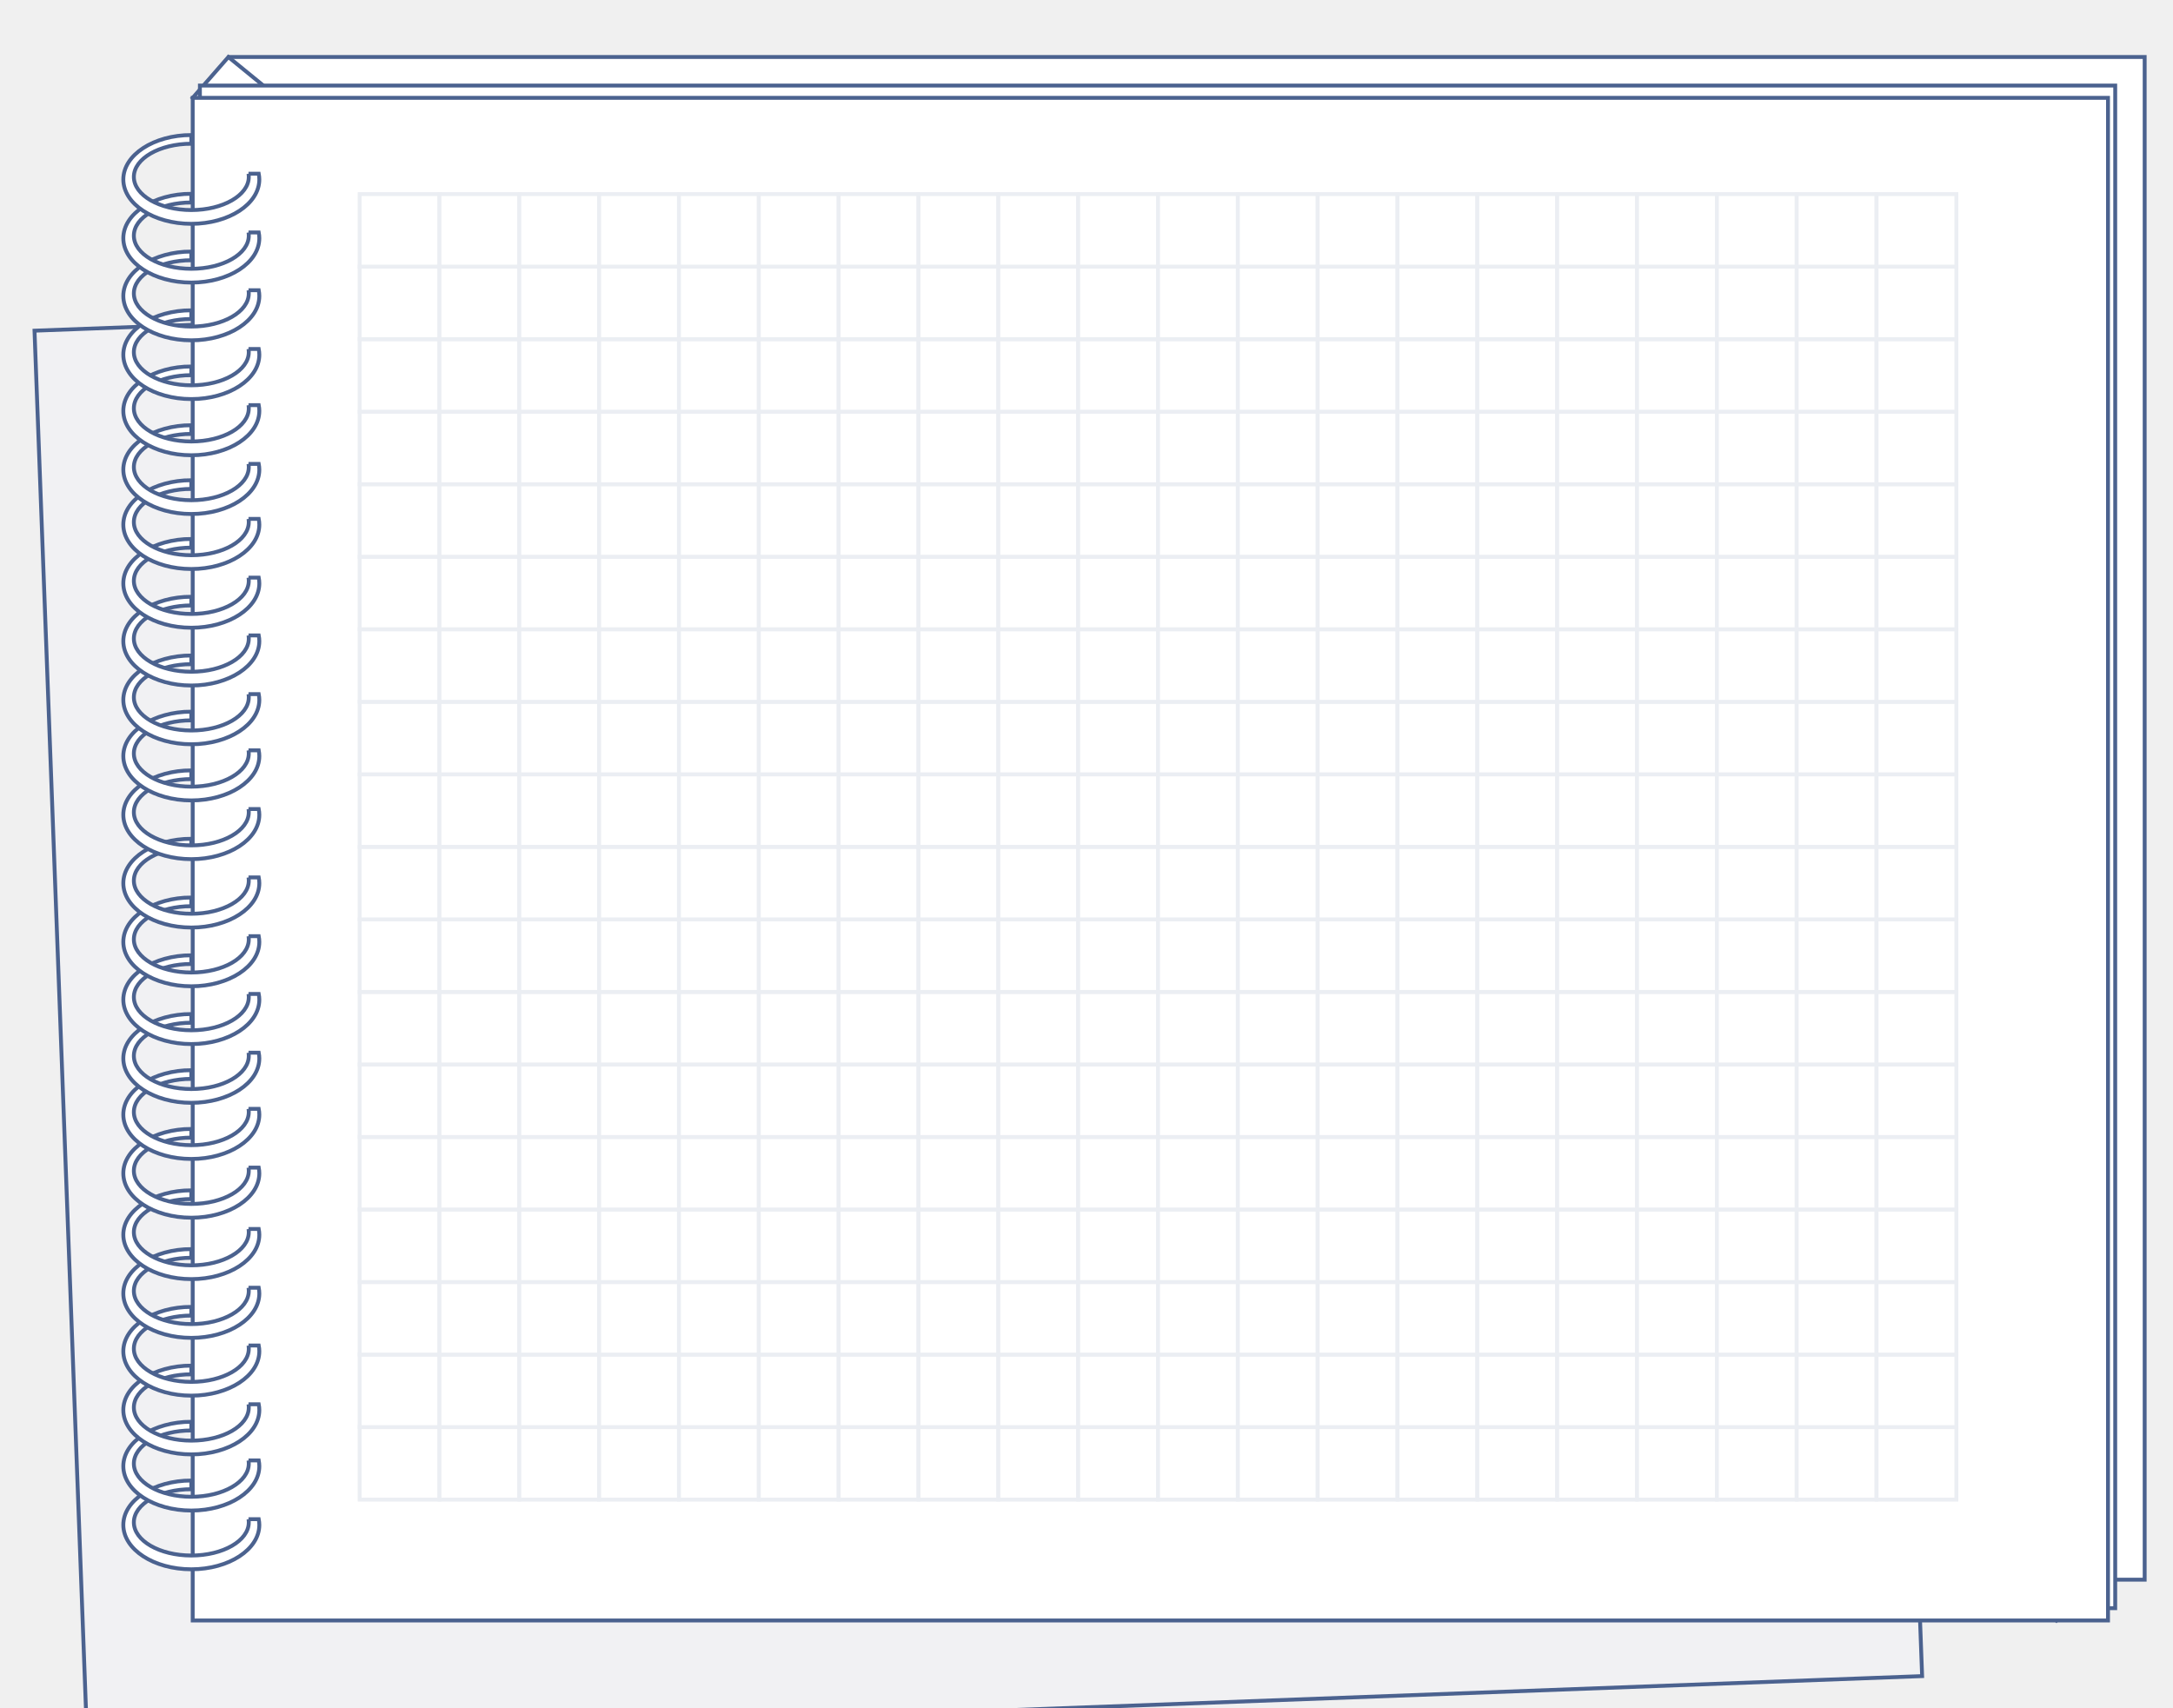
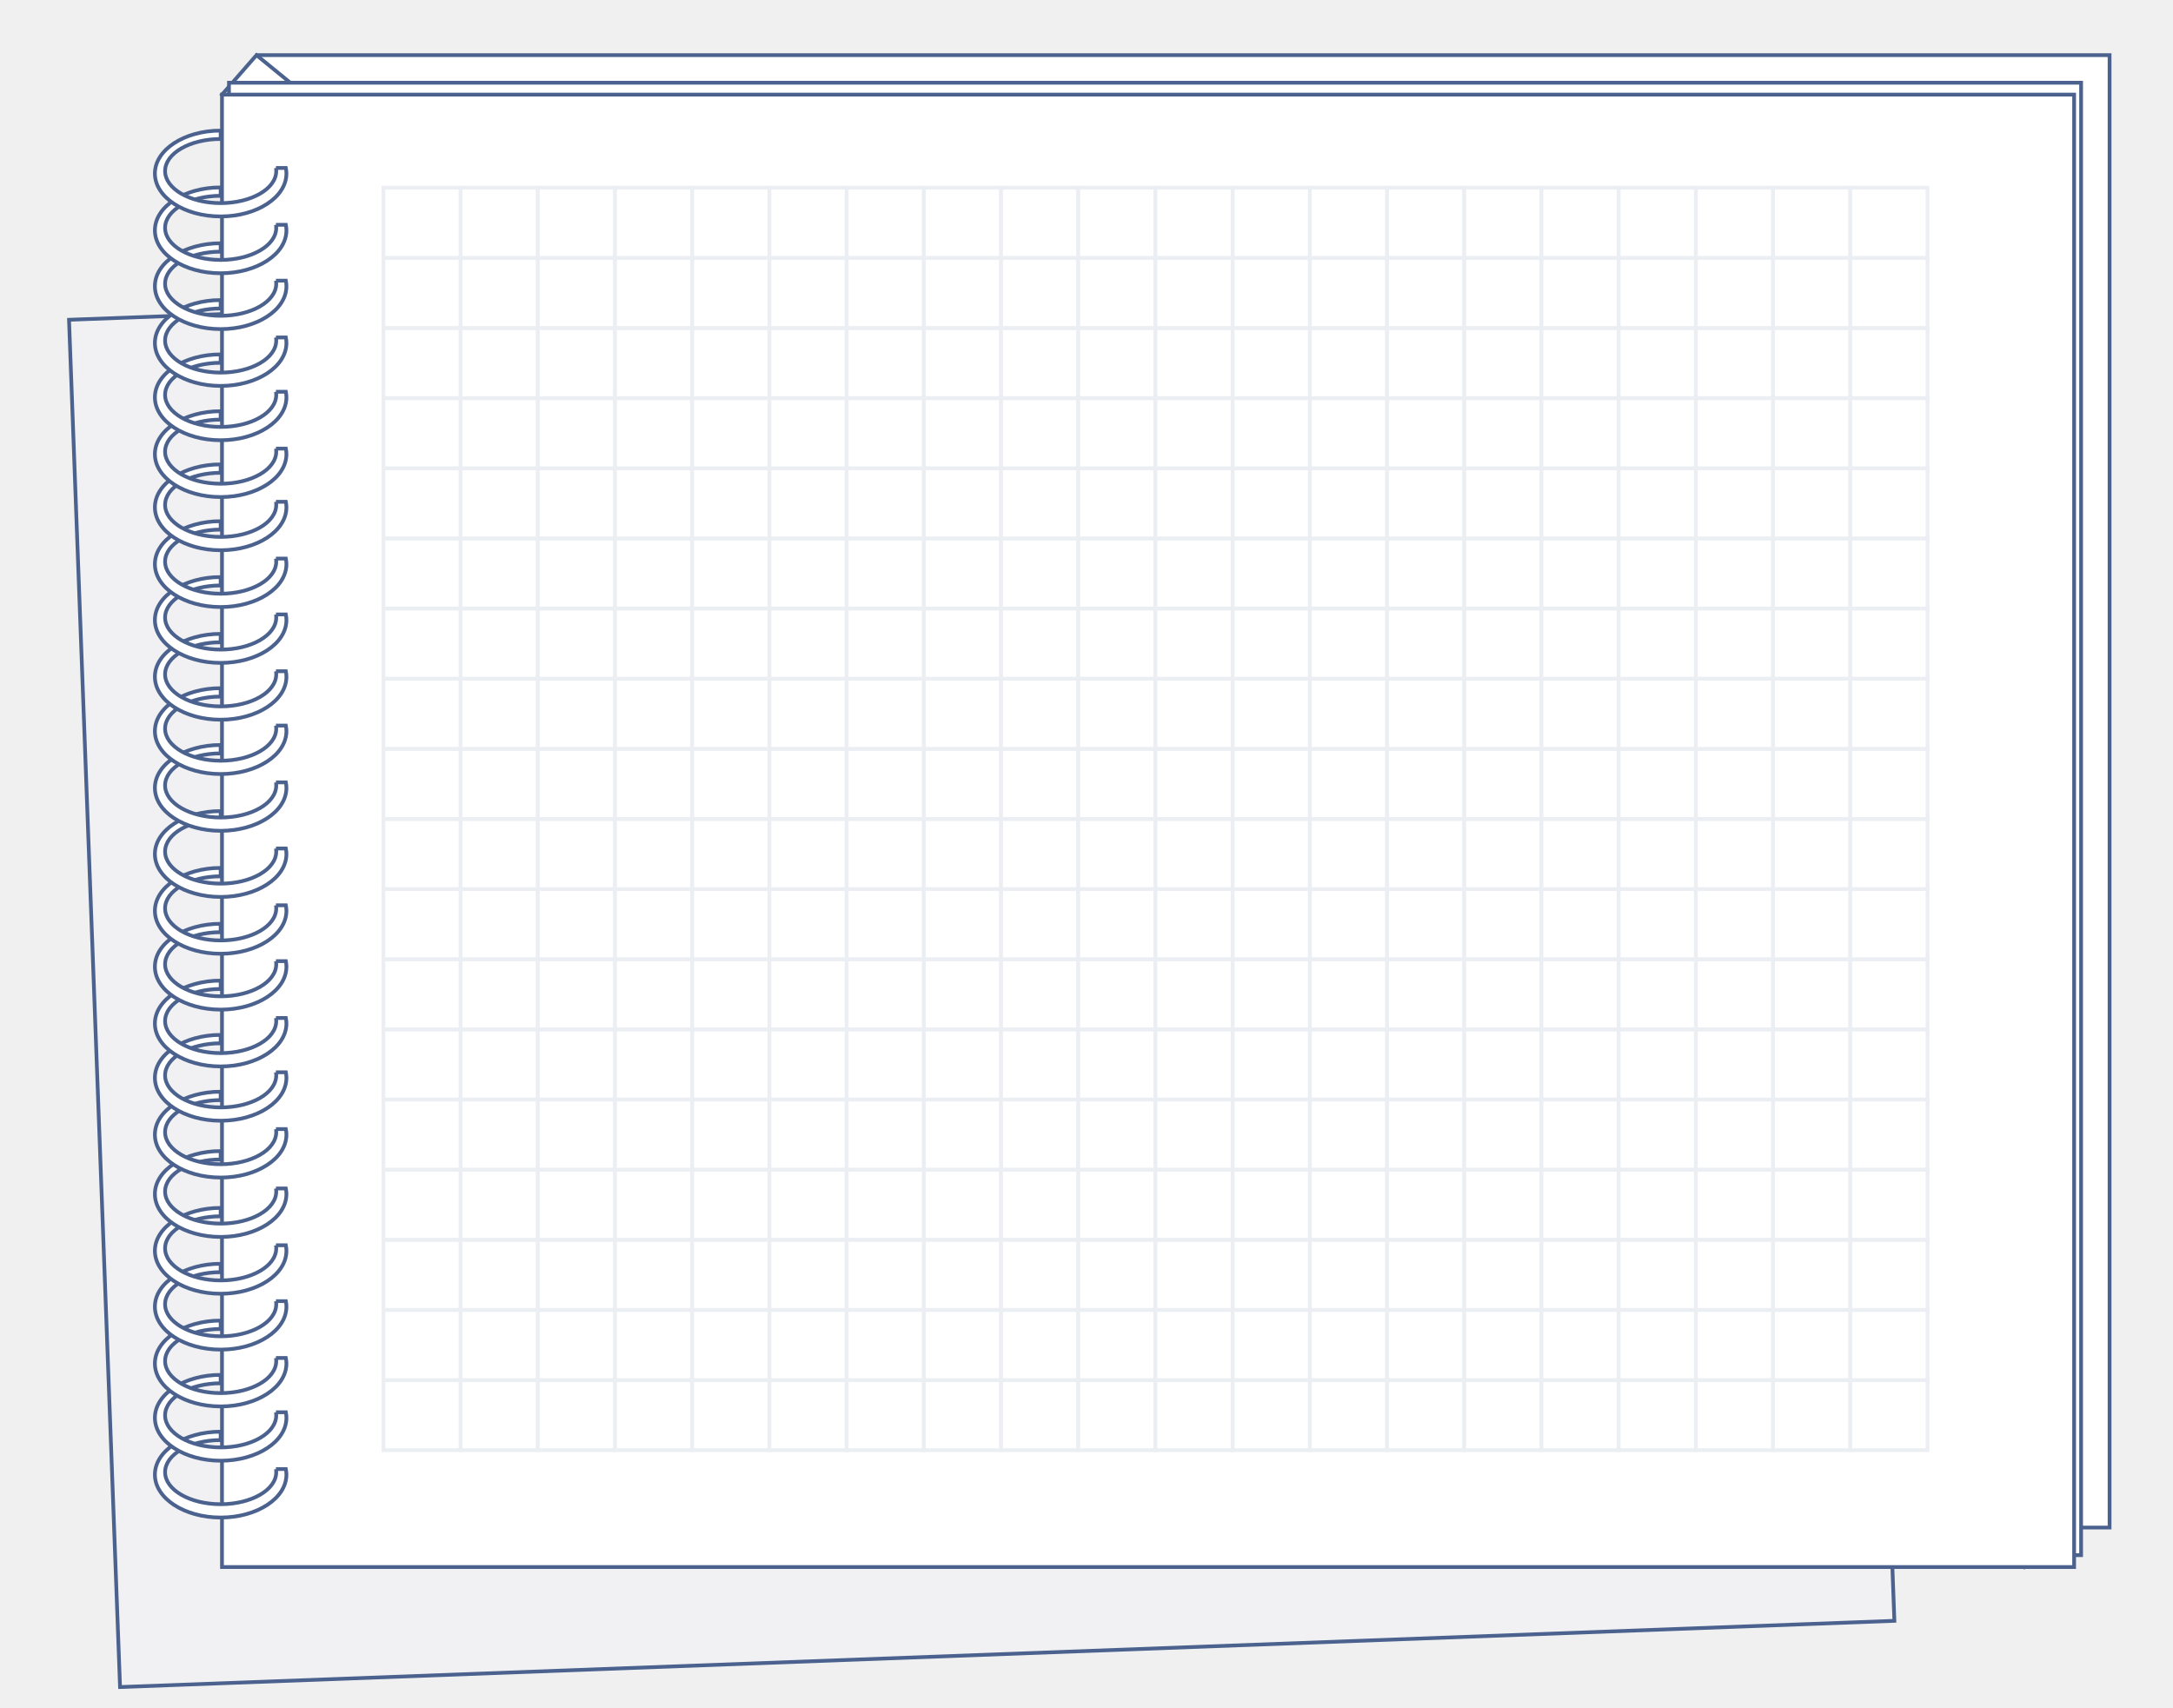
- <svg xmlns="http://www.w3.org/2000/svg" id="_2常見問題筆記本" data-name="2常見問題筆記本" viewBox="500 80 1120 880">
+ <svg xmlns="http://www.w3.org/2000/svg" id="_2常見問題筆記本" data-name="2常見問題筆記本" viewBox="481 80 1158.2 910">
  <defs>
    <style>
      .cls-1 {
        opacity: .11;
      }

      .cls-2 {
        fill: #f1f1f3;
      }

      .cls-2, .cls-3 {
        stroke: #4b628f;
        stroke-miterlimit: 10;
        stroke-width: 2px;
      }

      .cls-3 {
        fill: #fff;
      }
    </style>
  </defs>
  <rect id="_底板" data-name="底板" class="cls-2" x="639.61" y="123.98" width="729.25" height="946.37" transform="translate(444.9462 1622.967) rotate(-92.1374)" />
  <rect id="_書底" data-name="書底" class="cls-3" x="719.41" y="8.18" width="784.79" height="987.18" transform="translate(610.0366 1613.58) rotate(-90)" />
  <polygon id="_厚度" data-name="厚度" class="cls-3" points="1578.27 894.17 1559.87 915.22 599.31 130.43 617.71 109.38 1578.27 894.17" />
  <rect id="_書頁" data-name="書頁" class="cls-3" x="704.23" y="22.89" width="784.79" height="987.18" transform="translate(580.1453 1613.111) rotate(-90)" />
  <rect id="_外框" data-name="外框" class="cls-3" x="700.51" y="29.24" width="784.79" height="987.18" transform="translate(570.0791 1615.728) rotate(-90)" />
  <g id="_線圈" data-name="線圈">
    <path class="cls-3" d="M628.09,863c.09.54.14,1.09.14,1.64,0,9.44-13.26,17.09-29.62,17.09s-29.62-7.65-29.62-17.09,13.26-17.09,29.62-17.09v-4.48c-19.36,0-35.05,10.24-35.05,22.88s15.69,22.88,35.05,22.88,35.05-10.24,35.05-22.88c0-1-.11-1.98-.3-2.95h-5.28Z" />
    <path class="cls-3" d="M628.09,832.72c.09.54.14,1.09.14,1.64,0,9.44-13.26,17.09-29.62,17.09s-29.62-7.65-29.62-17.09,13.26-17.09,29.62-17.09v-4.48c-19.36,0-35.05,10.24-35.05,22.88s15.69,22.88,35.05,22.88,35.05-10.24,35.05-22.88c0-1-.11-1.98-.3-2.95h-5.28Z" />
    <path class="cls-3" d="M628.09,803.78c.09.54.14,1.09.14,1.64,0,9.44-13.26,17.09-29.62,17.09s-29.62-7.65-29.62-17.09,13.26-17.09,29.62-17.09v-4.48c-19.36,0-35.05,10.24-35.05,22.88s15.69,22.88,35.05,22.88,35.05-10.24,35.05-22.88c0-1-.11-1.98-.3-2.95h-5.28Z" />
    <path class="cls-3" d="M628.09,773.5c.09.54.14,1.09.14,1.64,0,9.44-13.26,17.09-29.62,17.09s-29.62-7.65-29.62-17.09,13.26-17.09,29.62-17.09v-4.48c-19.36,0-35.05,10.24-35.05,22.88s15.69,22.88,35.05,22.88,35.05-10.24,35.05-22.88c0-1-.11-1.98-.3-2.95h-5.28Z" />
    <path class="cls-3" d="M628.09,743.72c.09.54.14,1.09.14,1.64,0,9.44-13.26,17.09-29.62,17.09s-29.62-7.65-29.62-17.09,13.26-17.09,29.62-17.09v-4.48c-19.36,0-35.05,10.24-35.05,22.88s15.69,22.88,35.05,22.88,35.05-10.24,35.05-22.88c0-1-.11-1.98-.3-2.95h-5.28Z" />
    <path class="cls-3" d="M628.09,713.44c.09.54.14,1.09.14,1.64,0,9.44-13.26,17.09-29.62,17.09s-29.62-7.65-29.62-17.09,13.26-17.09,29.62-17.09v-4.48c-19.36,0-35.05,10.24-35.05,22.88s15.69,22.88,35.05,22.88,35.05-10.24,35.05-22.88c0-1-.11-1.98-.3-2.95h-5.28Z" />
    <path class="cls-3" d="M628.09,681.79c.09.54.14,1.09.14,1.64,0,9.44-13.26,17.09-29.62,17.09s-29.62-7.65-29.62-17.09,13.26-17.09,29.62-17.09v-4.48c-19.36,0-35.05,10.24-35.05,22.88s15.69,22.88,35.05,22.88,35.05-10.24,35.05-22.88c0-1-.11-1.98-.3-2.95h-5.28Z" />
    <path class="cls-3" d="M628.09,651.51c.09.54.14,1.09.14,1.64,0,9.44-13.26,17.09-29.62,17.09s-29.62-7.65-29.62-17.09,13.26-17.09,29.62-17.09v-4.48c-19.36,0-35.05,10.24-35.05,22.88s15.69,22.88,35.05,22.88,35.05-10.24,35.05-22.88c0-1-.11-1.98-.3-2.95h-5.28Z" />
    <path class="cls-3" d="M628.09,622.57c.09.54.14,1.09.14,1.64,0,9.44-13.26,17.09-29.62,17.09s-29.62-7.65-29.62-17.09,13.26-17.09,29.62-17.09v-4.48c-19.36,0-35.05,10.24-35.05,22.88s15.69,22.88,35.05,22.88,35.05-10.24,35.05-22.88c0-1-.11-1.98-.3-2.95h-5.28Z" />
    <path class="cls-3" d="M628.09,592.29c.09.54.14,1.09.14,1.64,0,9.44-13.26,17.09-29.62,17.09s-29.62-7.65-29.62-17.09,13.26-17.09,29.62-17.09v-4.48c-19.36,0-35.05,10.24-35.05,22.88s15.69,22.88,35.05,22.88,35.05-10.24,35.05-22.88c0-1-.11-1.98-.3-2.95h-5.28Z" />
    <path class="cls-3" d="M628.09,562.51c.09.54.14,1.09.14,1.64,0,9.44-13.26,17.09-29.62,17.09s-29.62-7.65-29.62-17.09,13.26-17.09,29.62-17.09v-4.48c-19.36,0-35.05,10.24-35.05,22.88s15.69,22.88,35.05,22.88,35.05-10.24,35.05-22.88c0-1-.11-1.98-.3-2.95h-5.28Z" />
    <path class="cls-3" d="M628.09,532.23c.09.54.14,1.09.14,1.64,0,9.44-13.26,17.09-29.62,17.09s-29.62-7.65-29.62-17.09,13.26-17.09,29.62-17.09v-4.48c-19.36,0-35.05,10.24-35.05,22.88s15.69,22.88,35.05,22.88,35.05-10.24,35.05-22.88c0-1-.11-1.98-.3-2.95h-5.28Z" />
    <path class="cls-3" d="M628.09,496.99c.09.54.14,1.09.14,1.64,0,9.44-13.26,17.09-29.62,17.09s-29.62-7.65-29.62-17.09,13.26-17.09,29.62-17.09v-4.48c-19.36,0-35.05,10.24-35.05,22.88s15.69,22.88,35.05,22.88,35.05-10.24,35.05-22.88c0-1-.11-1.98-.3-2.95h-5.28Z" />
    <path class="cls-3" d="M628.09,466.72c.09.54.14,1.09.14,1.64,0,9.44-13.26,17.09-29.62,17.09s-29.62-7.65-29.62-17.09,13.26-17.09,29.62-17.09v-4.48c-19.36,0-35.05,10.24-35.05,22.88s15.69,22.88,35.05,22.88,35.05-10.24,35.05-22.88c0-1-.11-1.98-.3-2.95h-5.28Z" />
    <path class="cls-3" d="M628.09,437.77c.09.54.14,1.09.14,1.64,0,9.44-13.26,17.09-29.62,17.09s-29.62-7.65-29.62-17.09,13.26-17.09,29.62-17.09v-4.48c-19.36,0-35.05,10.24-35.05,22.88s15.69,22.88,35.05,22.88,35.05-10.24,35.05-22.88c0-1-.11-1.98-.3-2.95h-5.28Z" />
    <path class="cls-3" d="M628.09,407.49c.09.54.14,1.09.14,1.64,0,9.44-13.26,17.09-29.62,17.09s-29.62-7.65-29.62-17.09,13.26-17.09,29.62-17.09v-4.48c-19.36,0-35.05,10.24-35.05,22.88s15.69,22.88,35.05,22.88,35.05-10.24,35.05-22.88c0-1-.11-1.98-.3-2.95h-5.28Z" />
    <path class="cls-3" d="M628.09,377.71c.09.54.14,1.09.14,1.64,0,9.44-13.26,17.09-29.62,17.09s-29.62-7.65-29.62-17.09,13.26-17.09,29.62-17.09v-4.48c-19.36,0-35.05,10.24-35.05,22.88s15.69,22.88,35.05,22.88,35.05-10.24,35.05-22.88c0-1-.11-1.98-.3-2.95h-5.28Z" />
    <path class="cls-3" d="M628.09,347.44c.09.54.14,1.09.14,1.64,0,9.44-13.26,17.09-29.62,17.09s-29.62-7.65-29.62-17.09,13.26-17.09,29.62-17.09v-4.48c-19.36,0-35.05,10.24-35.05,22.88s15.69,22.88,35.05,22.88,35.05-10.24,35.05-22.88c0-1-.11-1.98-.3-2.95h-5.28Z" />
    <path class="cls-3" d="M628.09,319.09c.09.54.14,1.09.14,1.64,0,9.44-13.26,17.09-29.62,17.09s-29.62-7.65-29.62-17.09,13.26-17.09,29.62-17.09v-4.48c-19.36,0-35.05,10.24-35.05,22.88s15.69,22.88,35.05,22.88,35.05-10.24,35.05-22.88c0-1-.11-1.98-.3-2.95h-5.28Z" />
    <path class="cls-3" d="M628.09,288.81c.09.54.14,1.09.14,1.64,0,9.44-13.26,17.09-29.62,17.09s-29.62-7.65-29.62-17.09,13.26-17.09,29.62-17.09v-4.48c-19.36,0-35.05,10.24-35.05,22.88s15.69,22.88,35.05,22.88,35.05-10.24,35.05-22.88c0-1-.11-1.98-.3-2.95h-5.28Z" />
    <path class="cls-3" d="M628.09,259.86c.09.54.14,1.09.14,1.64,0,9.44-13.26,17.09-29.62,17.09s-29.62-7.65-29.62-17.09,13.26-17.09,29.62-17.09v-4.48c-19.36,0-35.05,10.24-35.05,22.88s15.69,22.88,35.05,22.88,35.05-10.24,35.05-22.88c0-1-.11-1.98-.3-2.95h-5.28Z" />
    <path class="cls-3" d="M628.09,229.58c.09.54.14,1.09.14,1.64,0,9.44-13.26,17.09-29.62,17.09s-29.62-7.65-29.62-17.09,13.26-17.09,29.62-17.09v-4.48c-19.36,0-35.05,10.24-35.05,22.88s15.69,22.88,35.05,22.88,35.05-10.24,35.05-22.88c0-1-.11-1.98-.3-2.95h-5.28Z" />
    <path class="cls-3" d="M628.09,199.81c.09.54.14,1.09.14,1.64,0,9.44-13.26,17.09-29.62,17.09s-29.62-7.65-29.62-17.09,13.26-17.09,29.62-17.09v-4.48c-19.36,0-35.05,10.24-35.05,22.88s15.69,22.88,35.05,22.88,35.05-10.24,35.05-22.88c0-1-.11-1.98-.3-2.95h-5.28Z" />
    <path class="cls-3" d="M628.09,169.53c.09.54.14,1.09.14,1.64,0,9.44-13.26,17.09-29.62,17.09s-29.62-7.65-29.62-17.09,13.26-17.09,29.62-17.09v-4.48c-19.36,0-35.05,10.24-35.05,22.88s15.69,22.88,35.05,22.88,35.05-10.24,35.05-22.88c0-1-.11-1.98-.3-2.95h-5.28Z" />
  </g>
  <g id="_格線" data-name="格線" class="cls-1">
    <rect class="cls-3" x="685.37" y="815.54" width="41.15" height="37.38" />
    <rect class="cls-3" x="685.37" y="778.16" width="41.15" height="37.38" />
    <rect class="cls-3" x="685.37" y="740.78" width="41.15" height="37.38" />
    <rect class="cls-3" x="685.37" y="703.39" width="41.15" height="37.38" />
    <rect class="cls-3" x="685.37" y="666.01" width="41.15" height="37.38" />
    <rect class="cls-3" x="685.37" y="628.63" width="41.15" height="37.38" />
    <rect class="cls-3" x="685.37" y="591.25" width="41.15" height="37.38" />
    <rect class="cls-3" x="685.37" y="553.87" width="41.15" height="37.38" />
    <rect class="cls-3" x="685.37" y="516.48" width="41.15" height="37.38" />
    <rect class="cls-3" x="685.37" y="479.1" width="41.15" height="37.38" />
    <rect class="cls-3" x="685.37" y="441.72" width="41.15" height="37.38" />
    <rect class="cls-3" x="685.37" y="404.34" width="41.15" height="37.38" />
    <rect class="cls-3" x="685.37" y="366.95" width="41.15" height="37.38" />
    <rect class="cls-3" x="685.37" y="329.57" width="41.15" height="37.38" />
    <rect class="cls-3" x="685.37" y="292.19" width="41.15" height="37.38" />
    <rect class="cls-3" x="685.37" y="254.81" width="41.15" height="37.38" />
    <rect class="cls-3" x="685.37" y="217.42" width="41.15" height="37.38" />
    <rect class="cls-3" x="685.37" y="180.04" width="41.15" height="37.38" />
    <rect class="cls-3" x="726.51" y="815.54" width="41.15" height="37.38" />
    <rect class="cls-3" x="726.51" y="778.16" width="41.15" height="37.38" />
    <rect class="cls-3" x="726.51" y="740.78" width="41.15" height="37.38" />
    <rect class="cls-3" x="726.51" y="703.39" width="41.15" height="37.38" />
    <rect class="cls-3" x="726.51" y="666.01" width="41.15" height="37.38" />
    <rect class="cls-3" x="726.51" y="628.63" width="41.15" height="37.38" />
    <rect class="cls-3" x="726.51" y="591.25" width="41.15" height="37.38" />
    <rect class="cls-3" x="726.51" y="553.87" width="41.15" height="37.38" />
    <rect class="cls-3" x="726.51" y="516.48" width="41.15" height="37.38" />
    <rect class="cls-3" x="726.51" y="479.1" width="41.15" height="37.38" />
    <rect class="cls-3" x="726.51" y="441.72" width="41.15" height="37.38" />
    <rect class="cls-3" x="726.51" y="404.34" width="41.15" height="37.38" />
    <rect class="cls-3" x="726.51" y="366.95" width="41.15" height="37.38" />
    <rect class="cls-3" x="726.51" y="329.57" width="41.15" height="37.38" />
    <rect class="cls-3" x="726.51" y="292.19" width="41.15" height="37.38" />
    <rect class="cls-3" x="726.51" y="254.81" width="41.15" height="37.38" />
    <rect class="cls-3" x="726.51" y="217.42" width="41.15" height="37.38" />
    <rect class="cls-3" x="726.51" y="180.04" width="41.15" height="37.38" />
    <rect class="cls-3" x="767.66" y="815.54" width="41.15" height="37.38" />
    <rect class="cls-3" x="767.66" y="778.16" width="41.15" height="37.38" />
    <rect class="cls-3" x="767.66" y="740.78" width="41.15" height="37.38" />
    <rect class="cls-3" x="767.66" y="703.39" width="41.15" height="37.38" />
    <rect class="cls-3" x="767.66" y="666.01" width="41.15" height="37.38" />
    <rect class="cls-3" x="767.66" y="628.63" width="41.15" height="37.38" />
    <rect class="cls-3" x="767.66" y="591.25" width="41.15" height="37.38" />
    <rect class="cls-3" x="767.66" y="553.87" width="41.15" height="37.38" />
    <rect class="cls-3" x="767.66" y="516.48" width="41.15" height="37.38" />
    <rect class="cls-3" x="767.66" y="479.1" width="41.15" height="37.38" />
    <rect class="cls-3" x="767.66" y="441.72" width="41.15" height="37.38" />
    <rect class="cls-3" x="767.66" y="404.34" width="41.15" height="37.38" />
    <rect class="cls-3" x="767.66" y="366.95" width="41.15" height="37.38" />
    <rect class="cls-3" x="767.66" y="329.57" width="41.15" height="37.38" />
    <rect class="cls-3" x="767.66" y="292.19" width="41.15" height="37.38" />
    <rect class="cls-3" x="767.66" y="254.81" width="41.15" height="37.38" />
    <rect class="cls-3" x="767.66" y="217.42" width="41.15" height="37.38" />
    <rect class="cls-3" x="767.66" y="180.04" width="41.15" height="37.38" />
    <rect class="cls-3" x="808.81" y="815.54" width="41.15" height="37.38" />
    <rect class="cls-3" x="808.81" y="778.16" width="41.15" height="37.38" />
    <rect class="cls-3" x="808.81" y="740.78" width="41.15" height="37.38" />
    <rect class="cls-3" x="808.81" y="703.39" width="41.15" height="37.38" />
    <rect class="cls-3" x="808.81" y="666.01" width="41.15" height="37.38" />
    <rect class="cls-3" x="808.81" y="628.63" width="41.15" height="37.38" />
    <rect class="cls-3" x="808.81" y="591.25" width="41.15" height="37.38" />
    <rect class="cls-3" x="808.81" y="553.87" width="41.15" height="37.38" />
    <rect class="cls-3" x="808.81" y="516.48" width="41.15" height="37.38" />
    <rect class="cls-3" x="808.81" y="479.1" width="41.15" height="37.38" />
    <rect class="cls-3" x="808.81" y="441.72" width="41.15" height="37.38" />
    <rect class="cls-3" x="808.81" y="404.34" width="41.15" height="37.38" />
    <rect class="cls-3" x="808.81" y="366.95" width="41.15" height="37.38" />
    <rect class="cls-3" x="808.81" y="329.57" width="41.15" height="37.38" />
    <rect class="cls-3" x="808.81" y="292.19" width="41.15" height="37.38" />
    <rect class="cls-3" x="808.81" y="254.81" width="41.15" height="37.38" />
    <rect class="cls-3" x="808.81" y="217.42" width="41.15" height="37.38" />
    <rect class="cls-3" x="808.81" y="180.04" width="41.15" height="37.38" />
    <rect class="cls-3" x="849.96" y="815.54" width="41.15" height="37.38" />
    <rect class="cls-3" x="849.96" y="778.16" width="41.15" height="37.38" />
    <rect class="cls-3" x="849.96" y="740.78" width="41.15" height="37.38" />
    <rect class="cls-3" x="849.96" y="703.39" width="41.15" height="37.38" />
    <rect class="cls-3" x="849.96" y="666.01" width="41.15" height="37.38" />
    <rect class="cls-3" x="849.96" y="628.63" width="41.15" height="37.38" />
    <rect class="cls-3" x="849.96" y="591.25" width="41.15" height="37.38" />
    <rect class="cls-3" x="849.96" y="553.87" width="41.15" height="37.38" />
    <rect class="cls-3" x="849.96" y="516.48" width="41.15" height="37.38" />
    <rect class="cls-3" x="849.96" y="479.1" width="41.15" height="37.38" />
    <rect class="cls-3" x="849.96" y="441.72" width="41.15" height="37.38" />
    <rect class="cls-3" x="849.96" y="404.34" width="41.15" height="37.38" />
    <rect class="cls-3" x="849.96" y="366.95" width="41.15" height="37.38" />
    <rect class="cls-3" x="849.96" y="329.57" width="41.15" height="37.38" />
    <rect class="cls-3" x="849.96" y="292.19" width="41.15" height="37.38" />
    <rect class="cls-3" x="849.96" y="254.81" width="41.15" height="37.38" />
    <rect class="cls-3" x="849.96" y="217.42" width="41.15" height="37.38" />
    <rect class="cls-3" x="849.96" y="180.04" width="41.15" height="37.38" />
    <rect class="cls-3" x="891.11" y="815.54" width="41.15" height="37.38" />
    <rect class="cls-3" x="891.11" y="778.16" width="41.15" height="37.38" />
    <rect class="cls-3" x="891.11" y="740.78" width="41.15" height="37.38" />
    <rect class="cls-3" x="891.11" y="703.39" width="41.15" height="37.38" />
    <rect class="cls-3" x="891.11" y="666.01" width="41.15" height="37.38" />
    <rect class="cls-3" x="891.11" y="628.63" width="41.15" height="37.38" />
    <rect class="cls-3" x="891.11" y="591.25" width="41.15" height="37.38" />
    <rect class="cls-3" x="891.11" y="553.87" width="41.15" height="37.38" />
    <rect class="cls-3" x="891.11" y="516.48" width="41.15" height="37.38" />
    <rect class="cls-3" x="891.11" y="479.1" width="41.15" height="37.38" />
    <rect class="cls-3" x="891.11" y="441.72" width="41.15" height="37.38" />
    <rect class="cls-3" x="891.11" y="404.34" width="41.15" height="37.38" />
    <rect class="cls-3" x="891.11" y="366.95" width="41.15" height="37.38" />
    <rect class="cls-3" x="891.11" y="329.57" width="41.15" height="37.38" />
    <rect class="cls-3" x="891.11" y="292.19" width="41.15" height="37.38" />
    <rect class="cls-3" x="891.11" y="254.81" width="41.15" height="37.38" />
    <rect class="cls-3" x="891.11" y="217.42" width="41.15" height="37.38" />
    <rect class="cls-3" x="891.11" y="180.04" width="41.15" height="37.38" />
    <rect class="cls-3" x="932.26" y="815.54" width="41.15" height="37.38" />
    <rect class="cls-3" x="932.26" y="778.16" width="41.15" height="37.38" />
    <rect class="cls-3" x="932.26" y="740.78" width="41.15" height="37.38" />
    <rect class="cls-3" x="932.26" y="703.39" width="41.15" height="37.38" />
    <rect class="cls-3" x="932.26" y="666.01" width="41.15" height="37.38" />
    <rect class="cls-3" x="932.26" y="628.63" width="41.15" height="37.38" />
    <rect class="cls-3" x="932.26" y="591.25" width="41.15" height="37.38" />
    <rect class="cls-3" x="932.26" y="553.87" width="41.15" height="37.38" />
    <rect class="cls-3" x="932.26" y="516.48" width="41.15" height="37.38" />
    <rect class="cls-3" x="932.26" y="479.1" width="41.15" height="37.38" />
    <rect class="cls-3" x="932.26" y="441.72" width="41.15" height="37.38" />
    <rect class="cls-3" x="932.26" y="404.34" width="41.15" height="37.38" />
    <rect class="cls-3" x="932.26" y="366.95" width="41.15" height="37.38" />
    <rect class="cls-3" x="932.26" y="329.57" width="41.15" height="37.38" />
    <rect class="cls-3" x="932.26" y="292.19" width="41.15" height="37.38" />
    <rect class="cls-3" x="932.26" y="254.81" width="41.15" height="37.38" />
    <rect class="cls-3" x="932.26" y="217.42" width="41.15" height="37.38" />
    <rect class="cls-3" x="932.26" y="180.04" width="41.15" height="37.38" />
    <rect class="cls-3" x="973.41" y="815.54" width="41.15" height="37.38" />
    <rect class="cls-3" x="973.41" y="778.16" width="41.15" height="37.38" />
    <rect class="cls-3" x="973.41" y="740.78" width="41.15" height="37.38" />
    <rect class="cls-3" x="973.41" y="703.39" width="41.15" height="37.38" />
    <rect class="cls-3" x="973.41" y="666.01" width="41.15" height="37.38" />
    <rect class="cls-3" x="973.41" y="628.63" width="41.15" height="37.38" />
    <rect class="cls-3" x="973.41" y="591.25" width="41.15" height="37.38" />
    <rect class="cls-3" x="973.41" y="553.87" width="41.15" height="37.38" />
    <rect class="cls-3" x="973.41" y="516.48" width="41.15" height="37.38" />
    <rect class="cls-3" x="973.41" y="479.1" width="41.15" height="37.38" />
    <rect class="cls-3" x="973.41" y="441.72" width="41.15" height="37.38" />
    <rect class="cls-3" x="973.41" y="404.34" width="41.15" height="37.38" />
    <rect class="cls-3" x="973.41" y="366.95" width="41.15" height="37.38" />
    <rect class="cls-3" x="973.41" y="329.57" width="41.15" height="37.38" />
    <rect class="cls-3" x="973.41" y="292.19" width="41.15" height="37.38" />
    <rect class="cls-3" x="973.41" y="254.81" width="41.15" height="37.38" />
    <rect class="cls-3" x="973.41" y="217.42" width="41.15" height="37.38" />
    <rect class="cls-3" x="973.41" y="180.04" width="41.15" height="37.38" />
    <rect class="cls-3" x="1014.56" y="815.54" width="41.15" height="37.38" />
    <rect class="cls-3" x="1014.56" y="778.16" width="41.15" height="37.38" />
    <rect class="cls-3" x="1014.56" y="740.78" width="41.15" height="37.38" />
    <rect class="cls-3" x="1014.56" y="703.39" width="41.15" height="37.38" />
    <rect class="cls-3" x="1014.56" y="666.01" width="41.15" height="37.38" />
    <rect class="cls-3" x="1014.56" y="628.63" width="41.15" height="37.38" />
    <rect class="cls-3" x="1014.56" y="591.25" width="41.15" height="37.38" />
    <rect class="cls-3" x="1014.56" y="553.87" width="41.15" height="37.38" />
    <rect class="cls-3" x="1014.56" y="516.48" width="41.15" height="37.38" />
    <rect class="cls-3" x="1014.56" y="479.1" width="41.15" height="37.38" />
    <rect class="cls-3" x="1014.56" y="441.72" width="41.15" height="37.38" />
    <rect class="cls-3" x="1014.56" y="404.34" width="41.15" height="37.38" />
    <rect class="cls-3" x="1014.56" y="366.95" width="41.15" height="37.38" />
    <rect class="cls-3" x="1014.56" y="329.57" width="41.15" height="37.38" />
    <rect class="cls-3" x="1014.56" y="292.19" width="41.15" height="37.38" />
    <rect class="cls-3" x="1014.56" y="254.81" width="41.15" height="37.38" />
    <rect class="cls-3" x="1014.56" y="217.42" width="41.15" height="37.38" />
    <rect class="cls-3" x="1014.56" y="180.04" width="41.15" height="37.38" />
    <rect class="cls-3" x="1055.71" y="815.54" width="41.15" height="37.38" />
    <rect class="cls-3" x="1055.71" y="778.16" width="41.15" height="37.38" />
    <rect class="cls-3" x="1055.71" y="740.78" width="41.15" height="37.38" />
    <rect class="cls-3" x="1055.71" y="703.39" width="41.15" height="37.38" />
    <rect class="cls-3" x="1055.71" y="666.01" width="41.15" height="37.38" />
    <rect class="cls-3" x="1055.71" y="628.63" width="41.15" height="37.38" />
    <rect class="cls-3" x="1055.71" y="591.25" width="41.15" height="37.38" />
    <rect class="cls-3" x="1055.71" y="553.87" width="41.15" height="37.38" />
    <rect class="cls-3" x="1055.71" y="516.48" width="41.15" height="37.38" />
    <rect class="cls-3" x="1055.71" y="479.1" width="41.15" height="37.38" />
    <rect class="cls-3" x="1055.71" y="441.72" width="41.15" height="37.38" />
    <rect class="cls-3" x="1055.71" y="404.34" width="41.15" height="37.38" />
    <rect class="cls-3" x="1055.71" y="366.95" width="41.15" height="37.38" />
    <rect class="cls-3" x="1055.71" y="329.57" width="41.15" height="37.38" />
    <rect class="cls-3" x="1055.71" y="292.19" width="41.15" height="37.38" />
    <rect class="cls-3" x="1055.71" y="254.81" width="41.15" height="37.38" />
    <rect class="cls-3" x="1055.71" y="217.42" width="41.15" height="37.38" />
    <rect class="cls-3" x="1055.71" y="180.04" width="41.15" height="37.38" />
    <rect class="cls-3" x="1096.86" y="815.54" width="41.15" height="37.38" />
    <rect class="cls-3" x="1096.86" y="778.16" width="41.15" height="37.38" />
    <rect class="cls-3" x="1096.86" y="740.78" width="41.15" height="37.38" />
    <rect class="cls-3" x="1096.86" y="703.39" width="41.15" height="37.38" />
    <rect class="cls-3" x="1096.86" y="666.01" width="41.15" height="37.38" />
    <rect class="cls-3" x="1096.86" y="628.63" width="41.15" height="37.38" />
    <rect class="cls-3" x="1096.86" y="591.25" width="41.15" height="37.38" />
    <rect class="cls-3" x="1096.86" y="553.87" width="41.15" height="37.38" />
    <rect class="cls-3" x="1096.86" y="516.48" width="41.15" height="37.38" />
    <rect class="cls-3" x="1096.86" y="479.1" width="41.15" height="37.38" />
    <rect class="cls-3" x="1096.86" y="441.72" width="41.15" height="37.38" />
    <rect class="cls-3" x="1096.86" y="404.34" width="41.15" height="37.38" />
    <rect class="cls-3" x="1096.86" y="366.95" width="41.15" height="37.38" />
    <rect class="cls-3" x="1096.86" y="329.57" width="41.15" height="37.38" />
    <rect class="cls-3" x="1096.86" y="292.19" width="41.15" height="37.38" />
    <rect class="cls-3" x="1096.86" y="254.81" width="41.15" height="37.38" />
    <rect class="cls-3" x="1096.86" y="217.42" width="41.15" height="37.38" />
    <rect class="cls-3" x="1096.86" y="180.04" width="41.15" height="37.38" />
    <rect class="cls-3" x="1138.01" y="815.54" width="41.15" height="37.38" />
    <rect class="cls-3" x="1138.01" y="778.16" width="41.15" height="37.38" />
    <rect class="cls-3" x="1138.01" y="740.78" width="41.15" height="37.38" />
    <rect class="cls-3" x="1138.01" y="703.39" width="41.15" height="37.38" />
    <rect class="cls-3" x="1138.01" y="666.01" width="41.15" height="37.38" />
    <rect class="cls-3" x="1138.01" y="628.63" width="41.15" height="37.38" />
    <rect class="cls-3" x="1138.01" y="591.25" width="41.15" height="37.38" />
    <rect class="cls-3" x="1138.01" y="553.87" width="41.15" height="37.38" />
    <rect class="cls-3" x="1138.01" y="516.48" width="41.15" height="37.38" />
    <rect class="cls-3" x="1138.01" y="479.1" width="41.15" height="37.38" />
    <rect class="cls-3" x="1138.01" y="441.72" width="41.15" height="37.38" />
    <rect class="cls-3" x="1138.01" y="404.34" width="41.15" height="37.38" />
    <rect class="cls-3" x="1138.01" y="366.95" width="41.15" height="37.38" />
    <rect class="cls-3" x="1138.01" y="329.57" width="41.15" height="37.38" />
    <rect class="cls-3" x="1138.01" y="292.19" width="41.15" height="37.38" />
    <rect class="cls-3" x="1138.01" y="254.81" width="41.15" height="37.38" />
    <rect class="cls-3" x="1138.01" y="217.42" width="41.15" height="37.38" />
    <rect class="cls-3" x="1138.01" y="180.04" width="41.15" height="37.38" />
    <rect class="cls-3" x="1179.16" y="815.54" width="41.15" height="37.38" />
    <rect class="cls-3" x="1179.16" y="778.16" width="41.15" height="37.38" />
    <rect class="cls-3" x="1179.16" y="740.78" width="41.15" height="37.38" />
    <rect class="cls-3" x="1179.16" y="703.39" width="41.15" height="37.38" />
    <rect class="cls-3" x="1179.16" y="666.01" width="41.15" height="37.38" />
    <rect class="cls-3" x="1179.16" y="628.63" width="41.15" height="37.38" />
    <rect class="cls-3" x="1179.16" y="591.25" width="41.15" height="37.38" />
    <rect class="cls-3" x="1179.16" y="553.87" width="41.15" height="37.38" />
    <rect class="cls-3" x="1179.16" y="516.48" width="41.15" height="37.38" />
    <rect class="cls-3" x="1179.16" y="479.1" width="41.15" height="37.38" />
    <rect class="cls-3" x="1179.16" y="441.72" width="41.15" height="37.38" />
    <rect class="cls-3" x="1179.16" y="404.34" width="41.15" height="37.38" />
    <rect class="cls-3" x="1179.16" y="366.95" width="41.15" height="37.38" />
    <rect class="cls-3" x="1179.16" y="329.57" width="41.15" height="37.38" />
    <rect class="cls-3" x="1179.16" y="292.19" width="41.15" height="37.38" />
    <rect class="cls-3" x="1179.16" y="254.81" width="41.15" height="37.38" />
    <rect class="cls-3" x="1179.16" y="217.42" width="41.15" height="37.38" />
    <rect class="cls-3" x="1179.16" y="180.04" width="41.15" height="37.38" />
    <rect class="cls-3" x="1220.3" y="815.54" width="41.15" height="37.38" />
    <rect class="cls-3" x="1220.3" y="778.16" width="41.15" height="37.38" />
    <rect class="cls-3" x="1220.3" y="740.78" width="41.15" height="37.38" />
    <rect class="cls-3" x="1220.3" y="703.39" width="41.15" height="37.38" />
    <rect class="cls-3" x="1220.3" y="666.01" width="41.15" height="37.38" />
    <rect class="cls-3" x="1220.3" y="628.63" width="41.15" height="37.38" />
    <rect class="cls-3" x="1220.3" y="591.25" width="41.15" height="37.38" />
    <rect class="cls-3" x="1220.3" y="553.87" width="41.15" height="37.38" />
    <rect class="cls-3" x="1220.3" y="516.48" width="41.15" height="37.38" />
    <rect class="cls-3" x="1220.3" y="479.1" width="41.15" height="37.38" />
    <rect class="cls-3" x="1220.3" y="441.72" width="41.15" height="37.38" />
    <rect class="cls-3" x="1220.3" y="404.34" width="41.15" height="37.38" />
    <rect class="cls-3" x="1220.3" y="366.95" width="41.15" height="37.38" />
    <rect class="cls-3" x="1220.3" y="329.57" width="41.15" height="37.38" />
    <rect class="cls-3" x="1220.3" y="292.19" width="41.15" height="37.38" />
    <rect class="cls-3" x="1220.3" y="254.81" width="41.15" height="37.38" />
    <rect class="cls-3" x="1220.3" y="217.42" width="41.15" height="37.38" />
    <rect class="cls-3" x="1220.3" y="180.04" width="41.15" height="37.38" />
    <rect class="cls-3" x="1261.45" y="815.54" width="41.15" height="37.38" />
    <rect class="cls-3" x="1261.45" y="778.16" width="41.15" height="37.38" />
    <rect class="cls-3" x="1261.45" y="740.78" width="41.15" height="37.38" />
    <rect class="cls-3" x="1261.45" y="703.39" width="41.15" height="37.38" />
    <rect class="cls-3" x="1261.45" y="666.01" width="41.15" height="37.38" />
    <rect class="cls-3" x="1261.45" y="628.63" width="41.15" height="37.38" />
    <rect class="cls-3" x="1261.45" y="591.25" width="41.15" height="37.38" />
    <rect class="cls-3" x="1261.45" y="553.87" width="41.15" height="37.38" />
    <rect class="cls-3" x="1261.45" y="516.48" width="41.15" height="37.38" />
    <rect class="cls-3" x="1261.45" y="479.1" width="41.15" height="37.38" />
    <rect class="cls-3" x="1261.45" y="441.72" width="41.15" height="37.38" />
    <rect class="cls-3" x="1261.45" y="404.34" width="41.15" height="37.38" />
    <rect class="cls-3" x="1261.45" y="366.95" width="41.15" height="37.38" />
    <rect class="cls-3" x="1261.45" y="329.57" width="41.15" height="37.38" />
    <rect class="cls-3" x="1261.45" y="292.19" width="41.15" height="37.38" />
    <rect class="cls-3" x="1261.45" y="254.81" width="41.15" height="37.38" />
    <rect class="cls-3" x="1261.45" y="217.42" width="41.15" height="37.38" />
    <rect class="cls-3" x="1261.45" y="180.04" width="41.15" height="37.38" />
    <rect class="cls-3" x="1302.6" y="815.54" width="41.15" height="37.38" />
    <rect class="cls-3" x="1302.6" y="778.16" width="41.15" height="37.38" />
    <rect class="cls-3" x="1302.6" y="740.78" width="41.15" height="37.38" />
    <rect class="cls-3" x="1302.6" y="703.39" width="41.15" height="37.38" />
    <rect class="cls-3" x="1302.6" y="666.01" width="41.15" height="37.38" />
    <rect class="cls-3" x="1302.6" y="628.63" width="41.15" height="37.38" />
    <rect class="cls-3" x="1302.6" y="591.25" width="41.15" height="37.38" />
    <rect class="cls-3" x="1302.6" y="553.87" width="41.15" height="37.38" />
    <rect class="cls-3" x="1302.6" y="516.48" width="41.15" height="37.38" />
    <rect class="cls-3" x="1302.6" y="479.1" width="41.15" height="37.38" />
    <rect class="cls-3" x="1302.6" y="441.72" width="41.15" height="37.38" />
    <rect class="cls-3" x="1302.6" y="404.34" width="41.15" height="37.38" />
    <rect class="cls-3" x="1302.6" y="366.95" width="41.15" height="37.38" />
    <rect class="cls-3" x="1302.6" y="329.57" width="41.15" height="37.38" />
    <rect class="cls-3" x="1302.6" y="292.19" width="41.15" height="37.38" />
    <rect class="cls-3" x="1302.6" y="254.81" width="41.15" height="37.38" />
    <rect class="cls-3" x="1302.6" y="217.42" width="41.15" height="37.38" />
    <rect class="cls-3" x="1302.6" y="180.04" width="41.15" height="37.38" />
    <rect class="cls-3" x="1343.75" y="815.54" width="41.15" height="37.38" />
    <rect class="cls-3" x="1343.75" y="778.16" width="41.15" height="37.38" />
    <rect class="cls-3" x="1343.75" y="740.78" width="41.15" height="37.38" />
    <rect class="cls-3" x="1343.75" y="703.39" width="41.15" height="37.38" />
    <rect class="cls-3" x="1343.75" y="666.01" width="41.15" height="37.38" />
    <rect class="cls-3" x="1343.75" y="628.63" width="41.15" height="37.38" />
    <rect class="cls-3" x="1343.75" y="591.25" width="41.15" height="37.38" />
    <rect class="cls-3" x="1343.75" y="553.87" width="41.15" height="37.38" />
    <rect class="cls-3" x="1343.75" y="516.48" width="41.15" height="37.38" />
    <rect class="cls-3" x="1343.75" y="479.1" width="41.15" height="37.38" />
    <rect class="cls-3" x="1343.75" y="441.72" width="41.15" height="37.38" />
    <rect class="cls-3" x="1343.75" y="404.34" width="41.15" height="37.38" />
    <rect class="cls-3" x="1343.75" y="366.95" width="41.15" height="37.38" />
    <rect class="cls-3" x="1343.75" y="329.57" width="41.15" height="37.38" />
    <rect class="cls-3" x="1343.75" y="292.19" width="41.15" height="37.38" />
    <rect class="cls-3" x="1343.75" y="254.81" width="41.15" height="37.38" />
    <rect class="cls-3" x="1343.75" y="217.42" width="41.15" height="37.38" />
    <rect class="cls-3" x="1343.75" y="180.04" width="41.15" height="37.38" />
    <rect class="cls-3" x="1384.9" y="815.54" width="41.15" height="37.38" />
    <rect class="cls-3" x="1384.9" y="778.16" width="41.15" height="37.38" />
    <rect class="cls-3" x="1384.9" y="740.78" width="41.15" height="37.38" />
    <rect class="cls-3" x="1384.9" y="703.39" width="41.15" height="37.38" />
    <rect class="cls-3" x="1384.9" y="666.01" width="41.15" height="37.38" />
    <rect class="cls-3" x="1384.9" y="628.63" width="41.15" height="37.38" />
    <rect class="cls-3" x="1384.9" y="591.25" width="41.15" height="37.38" />
    <rect class="cls-3" x="1384.9" y="553.87" width="41.15" height="37.38" />
    <rect class="cls-3" x="1384.9" y="516.48" width="41.15" height="37.38" />
    <rect class="cls-3" x="1384.9" y="479.1" width="41.15" height="37.38" />
    <rect class="cls-3" x="1384.9" y="441.72" width="41.15" height="37.38" />
    <rect class="cls-3" x="1384.9" y="404.34" width="41.15" height="37.38" />
    <rect class="cls-3" x="1384.9" y="366.95" width="41.15" height="37.38" />
    <rect class="cls-3" x="1384.9" y="329.57" width="41.15" height="37.38" />
    <rect class="cls-3" x="1384.9" y="292.19" width="41.15" height="37.38" />
    <rect class="cls-3" x="1384.9" y="254.81" width="41.15" height="37.38" />
    <rect class="cls-3" x="1384.9" y="217.42" width="41.15" height="37.38" />
    <rect class="cls-3" x="1384.9" y="180.04" width="41.15" height="37.38" />
    <rect class="cls-3" x="1426.05" y="815.54" width="41.15" height="37.38" />
    <rect class="cls-3" x="1426.05" y="778.16" width="41.15" height="37.38" />
    <rect class="cls-3" x="1426.05" y="740.78" width="41.15" height="37.38" />
    <rect class="cls-3" x="1426.05" y="703.39" width="41.15" height="37.38" />
    <rect class="cls-3" x="1426.05" y="666.01" width="41.15" height="37.38" />
    <rect class="cls-3" x="1426.05" y="628.63" width="41.15" height="37.38" />
    <rect class="cls-3" x="1426.05" y="591.25" width="41.15" height="37.38" />
    <rect class="cls-3" x="1426.05" y="553.87" width="41.15" height="37.38" />
    <rect class="cls-3" x="1426.05" y="516.48" width="41.15" height="37.38" />
    <rect class="cls-3" x="1426.05" y="479.1" width="41.15" height="37.38" />
    <rect class="cls-3" x="1426.05" y="441.72" width="41.15" height="37.38" />
    <rect class="cls-3" x="1426.05" y="404.34" width="41.15" height="37.38" />
    <rect class="cls-3" x="1426.05" y="366.95" width="41.15" height="37.38" />
    <rect class="cls-3" x="1426.05" y="329.57" width="41.15" height="37.38" />
    <rect class="cls-3" x="1426.05" y="292.19" width="41.15" height="37.38" />
    <rect class="cls-3" x="1426.05" y="254.81" width="41.15" height="37.38" />
    <rect class="cls-3" x="1426.05" y="217.42" width="41.15" height="37.38" />
    <rect class="cls-3" x="1426.05" y="180.04" width="41.15" height="37.38" />
    <rect class="cls-3" x="1467.2" y="815.54" width="41.15" height="37.38" />
    <rect class="cls-3" x="1467.2" y="778.16" width="41.15" height="37.38" />
    <rect class="cls-3" x="1467.2" y="740.78" width="41.15" height="37.38" />
    <rect class="cls-3" x="1467.2" y="703.39" width="41.15" height="37.38" />
    <rect class="cls-3" x="1467.2" y="666.01" width="41.15" height="37.38" />
    <rect class="cls-3" x="1467.2" y="628.63" width="41.15" height="37.38" />
    <rect class="cls-3" x="1467.2" y="591.25" width="41.15" height="37.38" />
    <rect class="cls-3" x="1467.2" y="553.87" width="41.15" height="37.38" />
    <rect class="cls-3" x="1467.2" y="516.48" width="41.15" height="37.38" />
    <rect class="cls-3" x="1467.2" y="479.1" width="41.15" height="37.38" />
    <rect class="cls-3" x="1467.2" y="441.72" width="41.15" height="37.38" />
    <rect class="cls-3" x="1467.2" y="404.34" width="41.15" height="37.38" />
    <rect class="cls-3" x="1467.2" y="366.95" width="41.15" height="37.38" />
    <rect class="cls-3" x="1467.2" y="329.57" width="41.15" height="37.38" />
    <rect class="cls-3" x="1467.2" y="292.19" width="41.15" height="37.38" />
    <rect class="cls-3" x="1467.2" y="254.81" width="41.15" height="37.38" />
    <rect class="cls-3" x="1467.2" y="217.42" width="41.15" height="37.38" />
    <rect class="cls-3" x="1467.2" y="180.04" width="41.15" height="37.38" />
  </g>
</svg>
